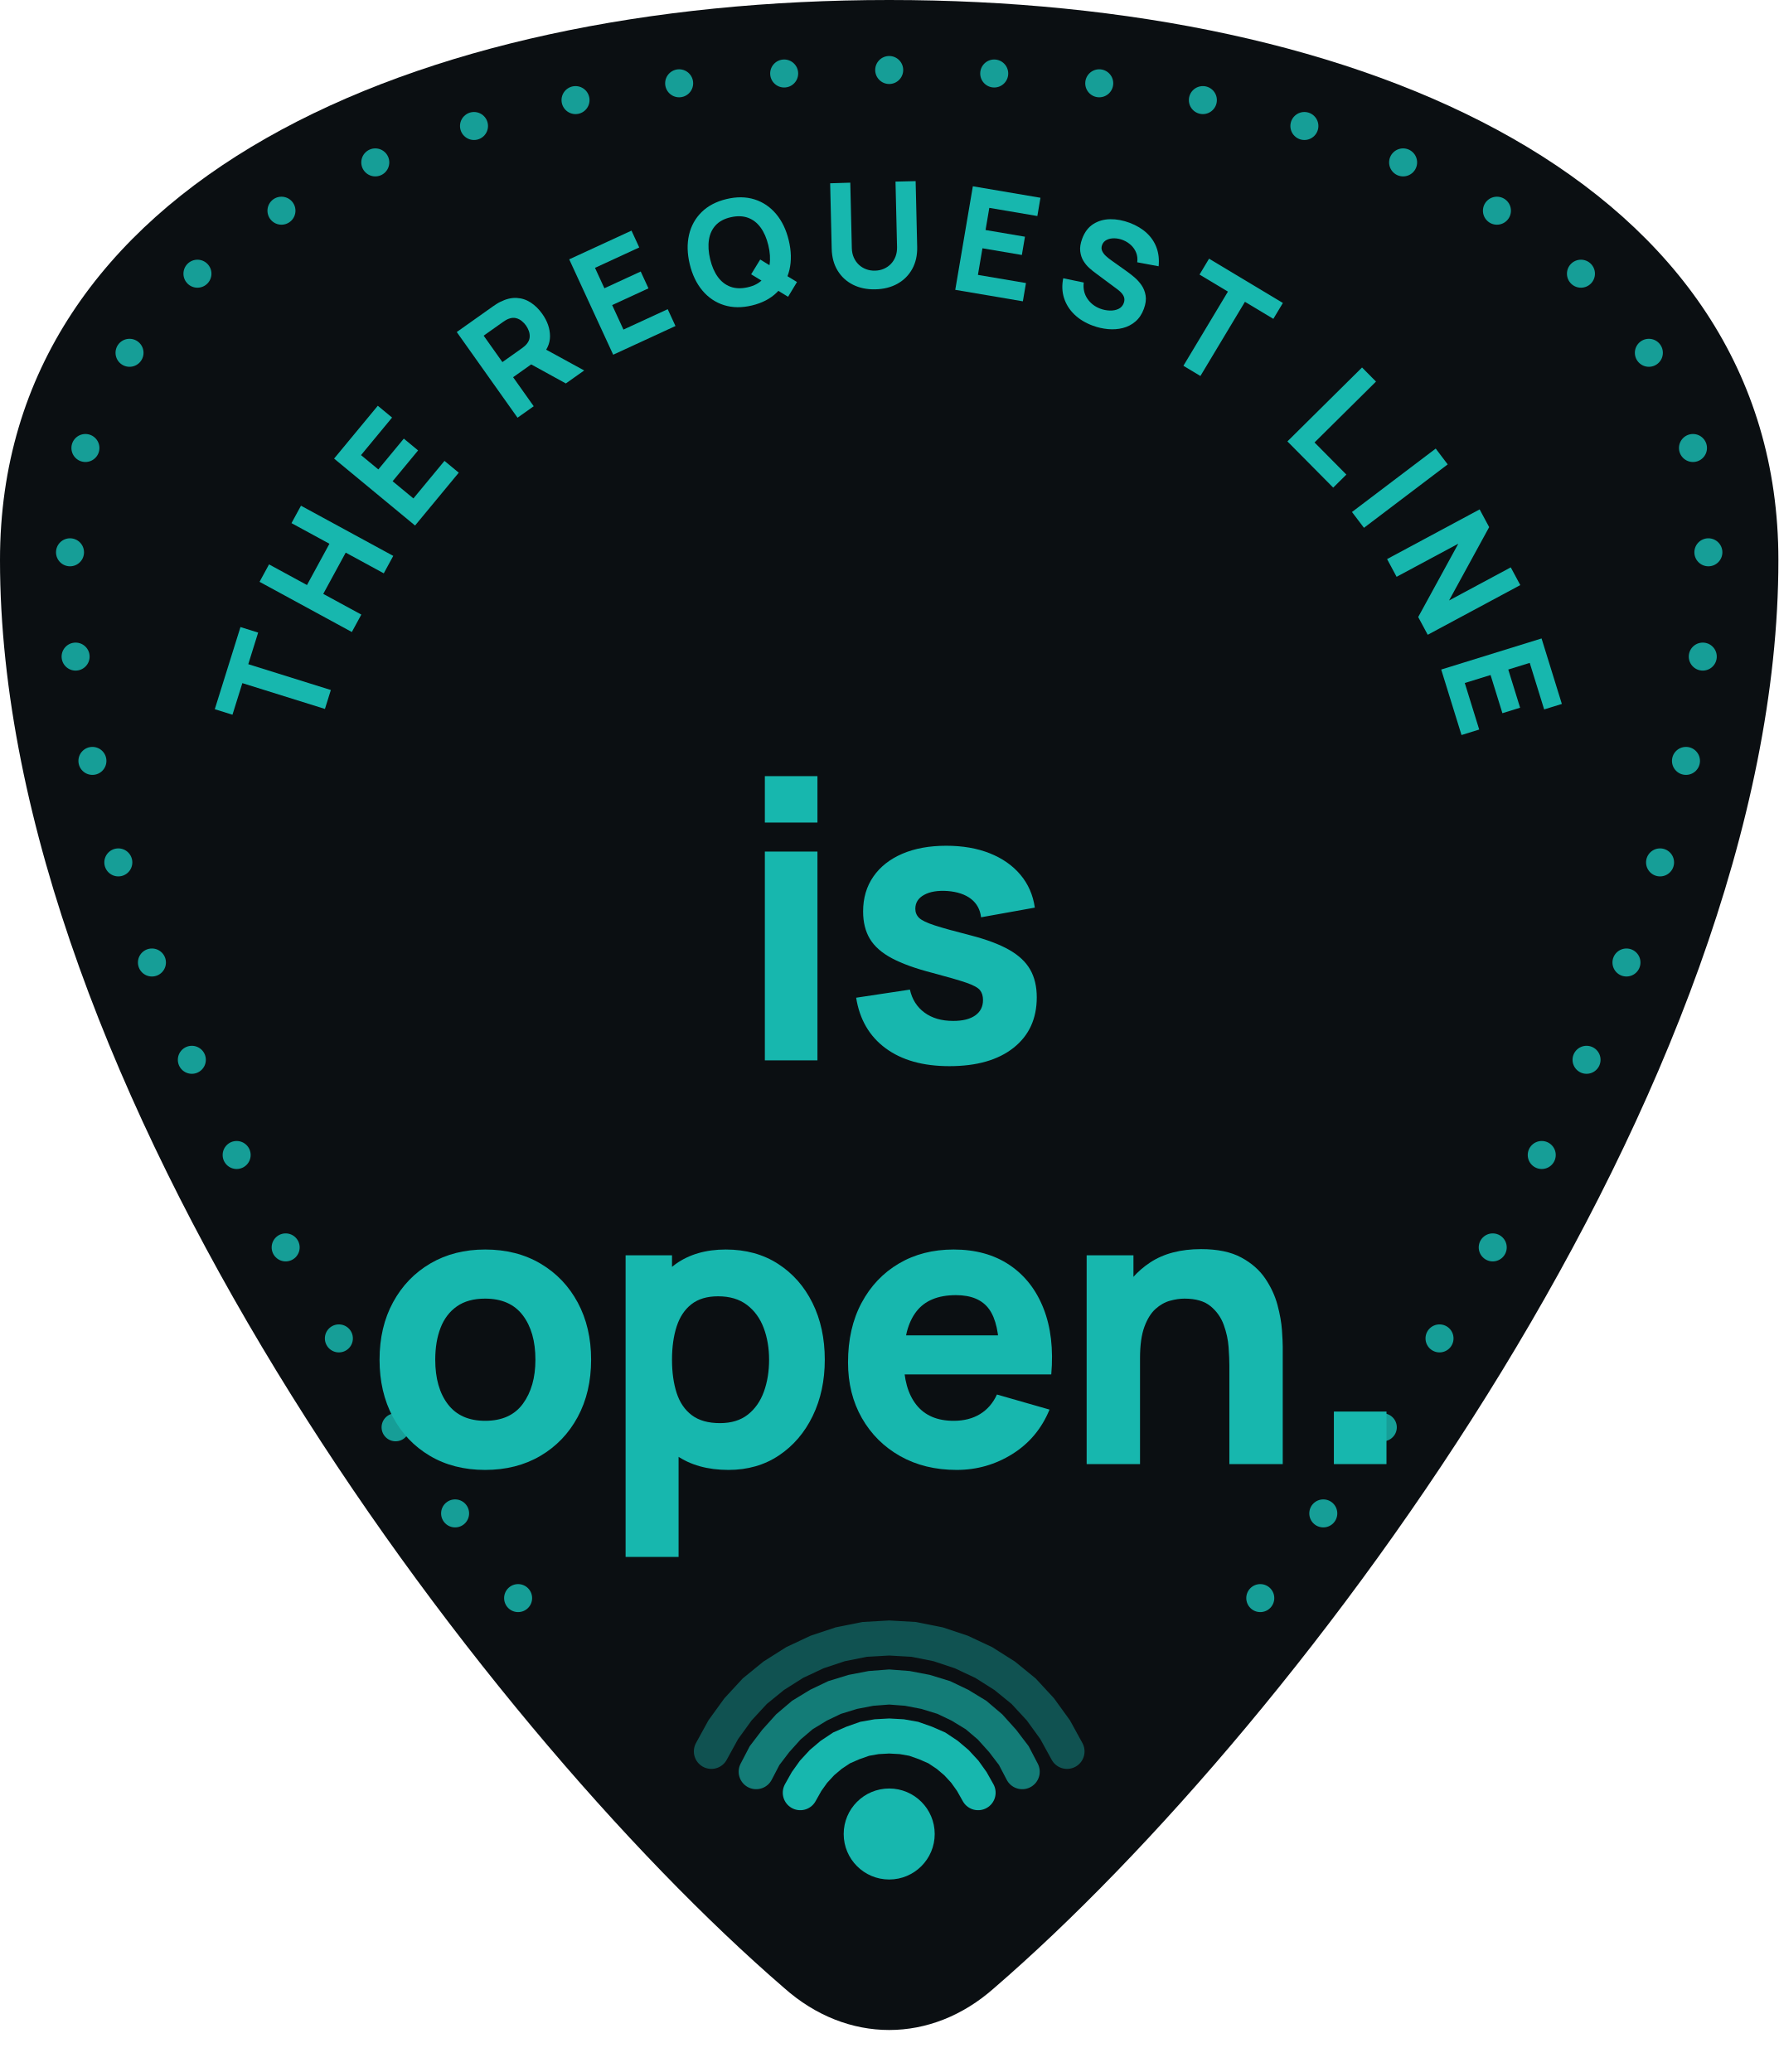
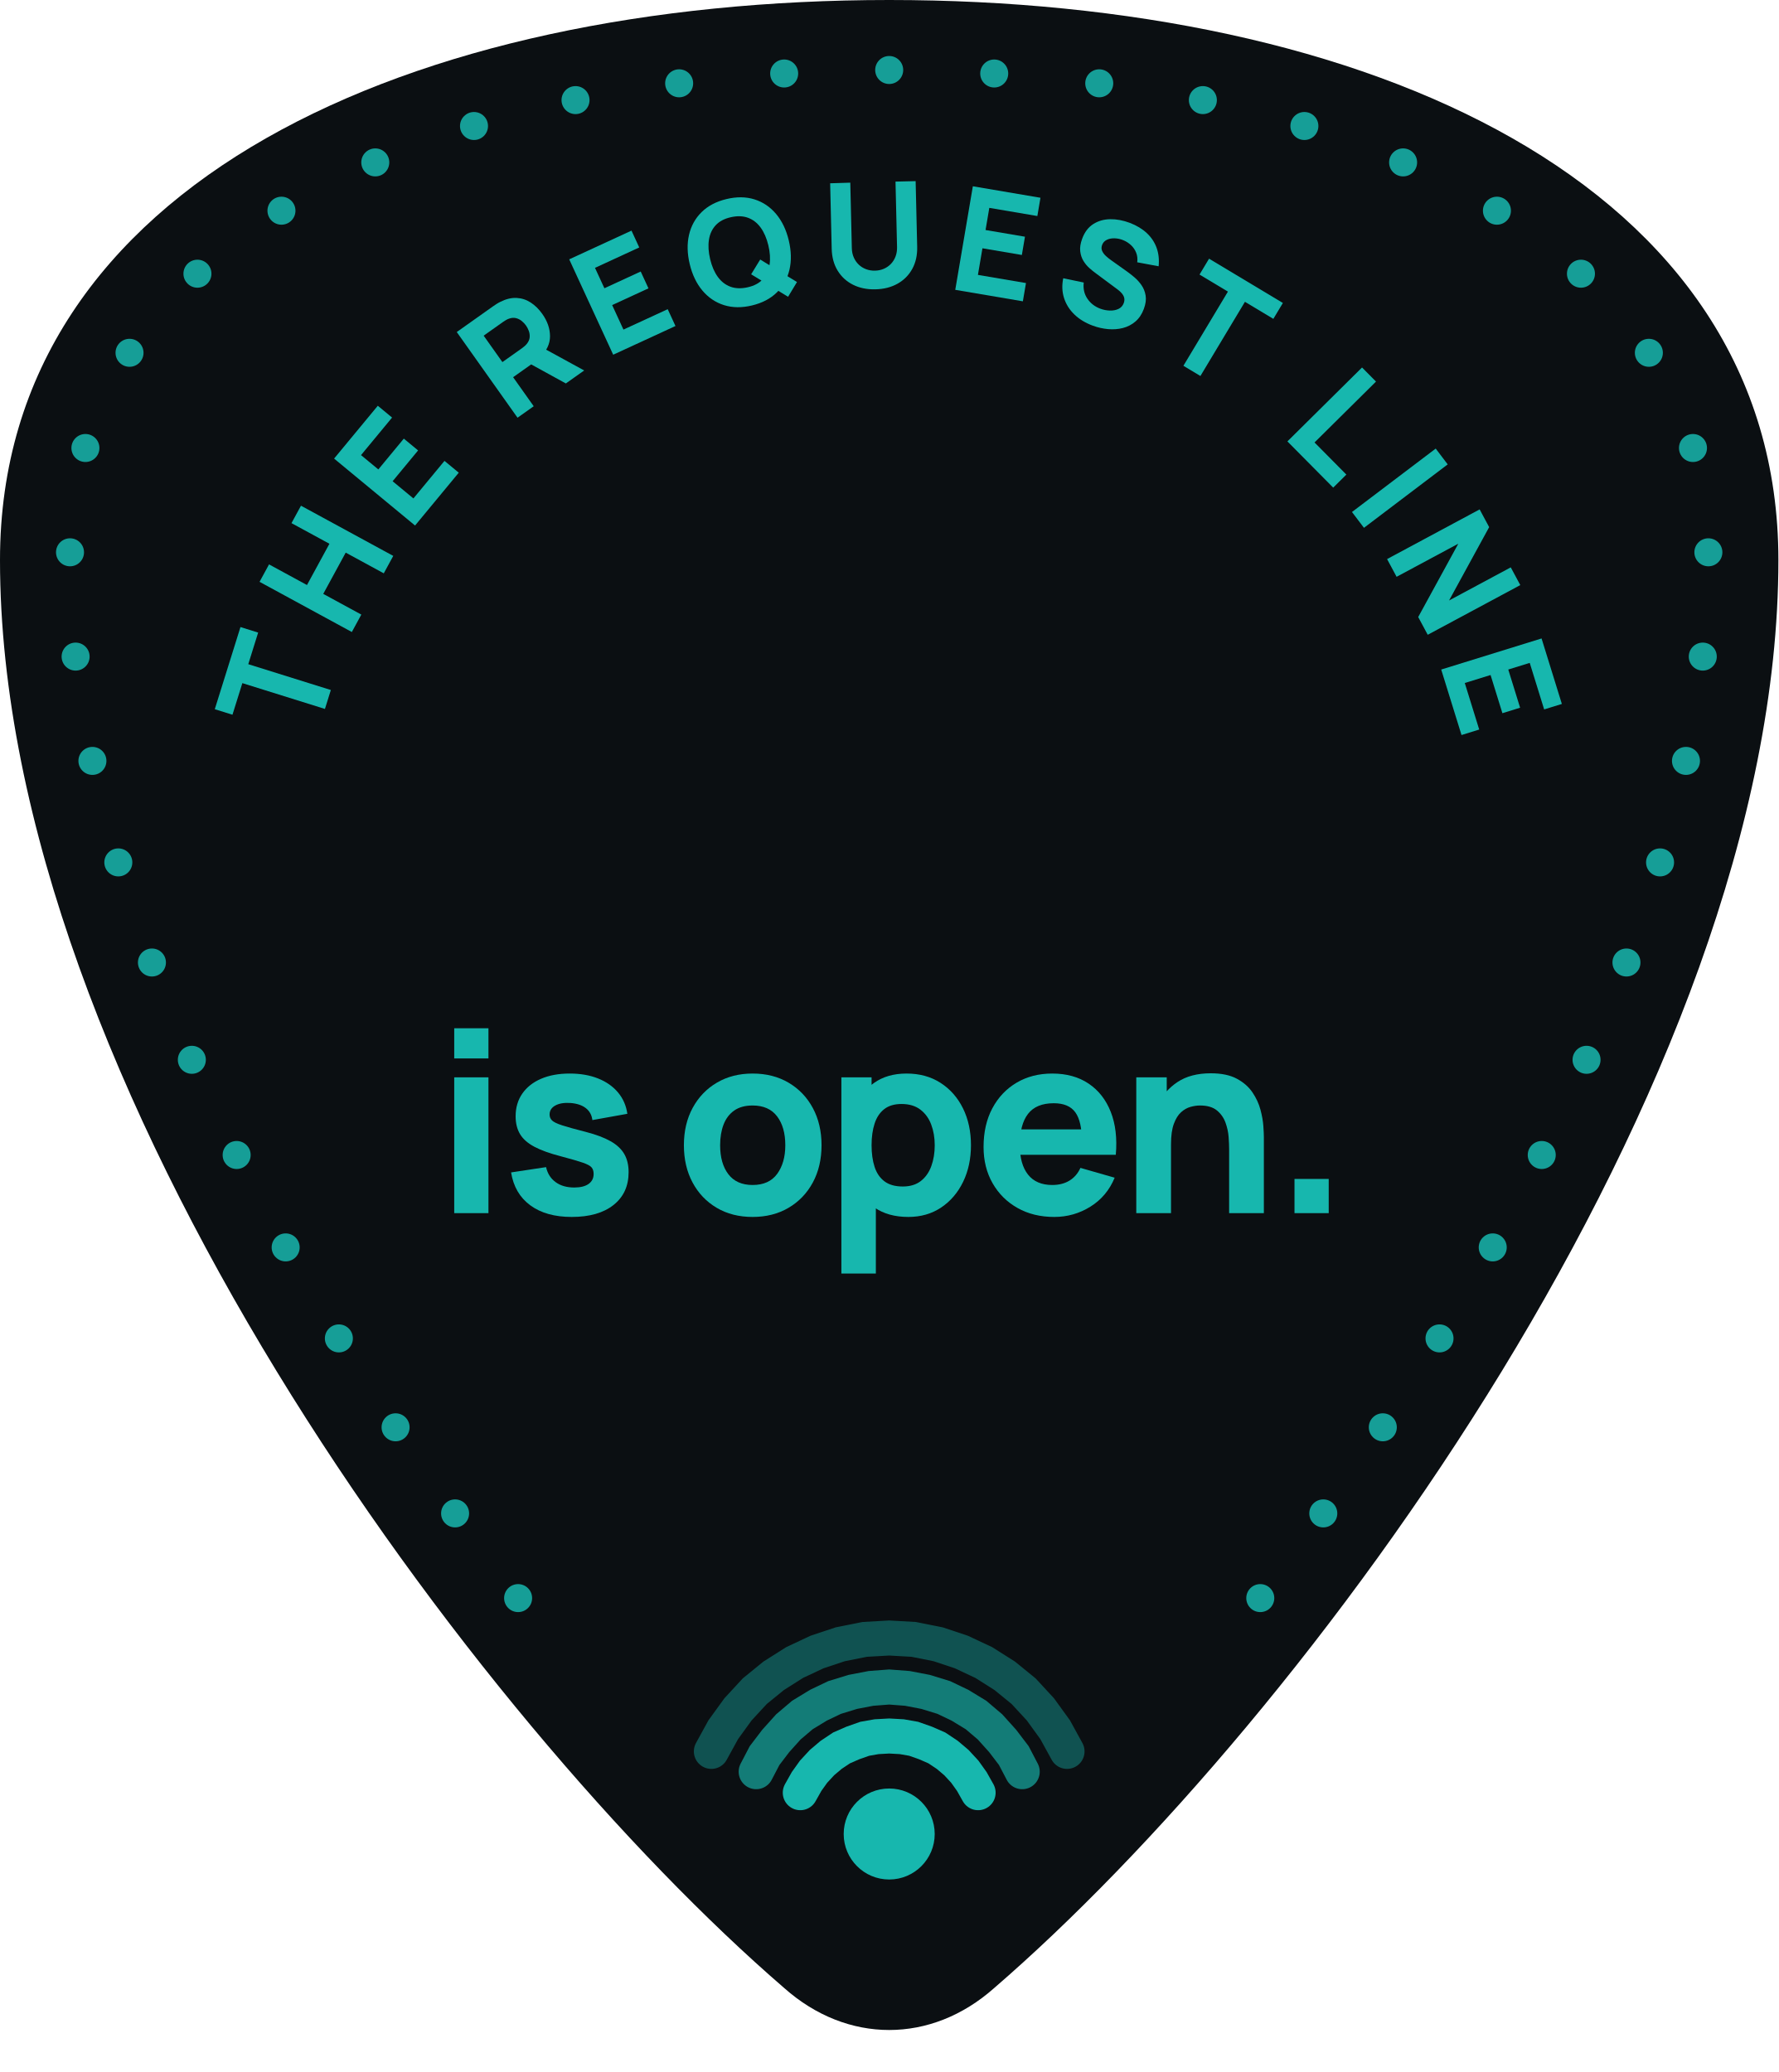
<svg xmlns="http://www.w3.org/2000/svg" viewBox="0 0 25.4 29.6" width="25.4mm" height="29.6mm">
  <defs>
    <clipPath id="pk">
      <path d="M 12.7 0.0 C 19.5 0.0 25.4 2.6 25.4 8.0 C 25.4 15.5 18.6 24.6 14.2 28.4 C 13.3 29.2 12.1 29.2 11.2 28.4 C 6.8 24.6 0.0 15.5 0.0 8.0 C 0.0 2.6 5.9 0.0 12.7 0.0 Z" />
    </clipPath>
  </defs>
  <path d="M 12.7 0.0 C 19.5 0.0 25.4 2.6 25.4 8.0 C 25.4 15.5 18.6 24.6 14.2 28.4 C 13.3 29.2 12.1 29.2 11.2 28.4 C 6.8 24.6 0.0 15.5 0.0 8.0 C 0.0 2.6 5.9 0.0 12.7 0.0 Z" fill="#0B0F12" />
  <g clip-path="url(#pk)">
    <circle cx="12.70" cy="1.00" r="0.2" fill="#17B7AE" opacity="0.85" />
    <circle cx="14.20" cy="1.05" r="0.2" fill="#17B7AE" opacity="0.85" />
    <circle cx="15.70" cy="1.19" r="0.2" fill="#17B7AE" opacity="0.85" />
    <circle cx="17.18" cy="1.43" r="0.2" fill="#17B7AE" opacity="0.85" />
    <circle cx="18.63" cy="1.80" r="0.2" fill="#17B7AE" opacity="0.85" />
    <circle cx="20.04" cy="2.32" r="0.2" fill="#17B7AE" opacity="0.85" />
    <circle cx="21.38" cy="3.01" r="0.2" fill="#17B7AE" opacity="0.85" />
    <circle cx="22.58" cy="3.91" r="0.2" fill="#17B7AE" opacity="0.85" />
    <circle cx="23.55" cy="5.04" r="0.2" fill="#17B7AE" opacity="0.85" />
    <circle cx="24.18" cy="6.40" r="0.2" fill="#17B7AE" opacity="0.85" />
    <circle cx="24.40" cy="7.89" r="0.2" fill="#17B7AE" opacity="0.85" />
    <circle cx="24.32" cy="9.38" r="0.2" fill="#17B7AE" opacity="0.85" />
    <circle cx="24.08" cy="10.87" r="0.2" fill="#17B7AE" opacity="0.85" />
    <circle cx="23.71" cy="12.32" r="0.2" fill="#17B7AE" opacity="0.85" />
    <circle cx="23.23" cy="13.75" r="0.2" fill="#17B7AE" opacity="0.85" />
    <circle cx="22.66" cy="15.14" r="0.2" fill="#17B7AE" opacity="0.85" />
    <circle cx="22.02" cy="16.50" r="0.2" fill="#17B7AE" opacity="0.85" />
    <circle cx="21.32" cy="17.82" r="0.2" fill="#17B7AE" opacity="0.85" />
    <circle cx="20.56" cy="19.12" r="0.2" fill="#17B7AE" opacity="0.85" />
    <circle cx="19.75" cy="20.39" r="0.2" fill="#17B7AE" opacity="0.85" />
    <circle cx="18.90" cy="21.62" r="0.2" fill="#17B7AE" opacity="0.85" />
    <circle cx="18.00" cy="22.83" r="0.2" fill="#17B7AE" opacity="0.85" />
    <circle cx="7.40" cy="22.83" r="0.2" fill="#17B7AE" opacity="0.85" />
    <circle cx="6.50" cy="21.62" r="0.2" fill="#17B7AE" opacity="0.85" />
    <circle cx="5.65" cy="20.39" r="0.2" fill="#17B7AE" opacity="0.85" />
    <circle cx="4.84" cy="19.12" r="0.2" fill="#17B7AE" opacity="0.85" />
    <circle cx="4.08" cy="17.82" r="0.2" fill="#17B7AE" opacity="0.85" />
    <circle cx="3.38" cy="16.50" r="0.2" fill="#17B7AE" opacity="0.85" />
    <circle cx="2.74" cy="15.14" r="0.2" fill="#17B7AE" opacity="0.85" />
    <circle cx="2.17" cy="13.75" r="0.2" fill="#17B7AE" opacity="0.85" />
    <circle cx="1.69" cy="12.32" r="0.2" fill="#17B7AE" opacity="0.85" />
    <circle cx="1.32" cy="10.87" r="0.2" fill="#17B7AE" opacity="0.85" />
    <circle cx="1.08" cy="9.38" r="0.2" fill="#17B7AE" opacity="0.85" />
    <circle cx="1.00" cy="7.89" r="0.2" fill="#17B7AE" opacity="0.85" />
    <circle cx="1.22" cy="6.40" r="0.2" fill="#17B7AE" opacity="0.85" />
    <circle cx="1.85" cy="5.04" r="0.2" fill="#17B7AE" opacity="0.85" />
    <circle cx="2.82" cy="3.91" r="0.2" fill="#17B7AE" opacity="0.85" />
    <circle cx="4.02" cy="3.01" r="0.2" fill="#17B7AE" opacity="0.85" />
    <circle cx="5.36" cy="2.32" r="0.2" fill="#17B7AE" opacity="0.85" />
    <circle cx="6.77" cy="1.80" r="0.2" fill="#17B7AE" opacity="0.85" />
    <circle cx="8.22" cy="1.43" r="0.2" fill="#17B7AE" opacity="0.85" />
    <circle cx="9.70" cy="1.19" r="0.2" fill="#17B7AE" opacity="0.85" />
    <circle cx="11.20" cy="1.05" r="0.2" fill="#17B7AE" opacity="0.85" />
    <path d="M11.43 25.61 L11.52 25.45 L11.62 25.31 L11.74 25.18 L11.87 25.07 L12.02 24.97 L12.18 24.90 L12.35 24.84 L12.52 24.81 L12.70 24.80 L12.88 24.81 L13.05 24.84 L13.22 24.90 L13.38 24.97 L13.53 25.07 L13.66 25.18 L13.78 25.31 L13.88 25.45 L13.97 25.61" fill="none" stroke="#17B7AE" stroke-width="0.5" stroke-linecap="round" opacity="1.0" />
    <path d="M10.80 25.31 L10.92 25.08 L11.08 24.87 L11.26 24.67 L11.46 24.50 L11.69 24.36 L11.92 24.25 L12.18 24.17 L12.44 24.12 L12.70 24.10 L12.96 24.12 L13.22 24.17 L13.48 24.25 L13.71 24.36 L13.94 24.50 L14.14 24.67 L14.32 24.87 L14.48 25.08 L14.60 25.31" fill="none" stroke="#17B7AE" stroke-width="0.5" stroke-linecap="round" opacity="0.65" />
    <path d="M10.16 25.02 L10.33 24.71 L10.54 24.42 L10.78 24.16 L11.05 23.94 L11.35 23.75 L11.67 23.60 L12.00 23.49 L12.35 23.42 L12.70 23.40 L13.05 23.42 L13.40 23.49 L13.73 23.60 L14.05 23.75 L14.35 23.94 L14.62 24.16 L14.86 24.42 L15.07 24.71 L15.24 25.02" fill="none" stroke="#17B7AE" stroke-width="0.5" stroke-linecap="round" opacity="0.4" />
    <circle cx="12.7" cy="26.2" r="0.65" fill="#17B7AE" />
    <g transform="translate(4.683 9.993) rotate(-72.64)" opacity="1.0">
      <path transform="translate(-0.635 0) scale(0.001042 -0.001042)" d="M474 0V1186H20V1440H1200V1186H746V0Z" fill="#17B7AE" />
    </g>
    <g transform="translate(5.321 8.485) rotate(-61.45)" opacity="1.0">
      <path transform="translate(-0.765 0) scale(0.001042 -0.001042)" d="M140 0V1440H412V848H1056V1440H1328V0H1056V594H412V0Z" fill="#17B7AE" />
    </g>
    <g transform="translate(6.227 7.146) rotate(-50.41)" opacity="1.0">
      <path transform="translate(-0.615 0) scale(0.001042 -0.001042)" d="M140 0V1440H1080V1186H412V878H960V624H412V254H1080V0Z" fill="#17B7AE" />
    </g>
    <g transform="translate(7.842 5.648) rotate(-35.34)" opacity="1.0">
      <path transform="translate(-0.698 0) scale(0.001042 -0.001042)" d="M140 0V1440H748Q769 1440 804.5 1438.5Q840 1437 868 1432Q997 1412 1079.5 1347.0Q1162 1282 1201.0 1183.5Q1240 1085 1240 964Q1240 783 1150.0 654.5Q1060 526 868 496L748 488H412V0ZM952 0 668 586 948 640 1260 0ZM412 742H736Q757 742 782.0 744.0Q807 746 828 752Q883 767 913.0 802.5Q943 838 954.5 881.5Q966 925 966 964Q966 1003 954.5 1046.5Q943 1090 913.0 1125.5Q883 1161 828 1176Q807 1182 782.0 1184.0Q757 1186 736 1186H412Z" fill="#17B7AE" />
    </g>
    <g transform="translate(9.184 4.871) rotate(-24.75)" opacity="1.0">
      <path transform="translate(-0.615 0) scale(0.001042 -0.001042)" d="M140 0V1440H1080V1186H412V878H960V624H412V254H1080V0Z" fill="#17B7AE" />
    </g>
    <g transform="translate(10.734 4.333) rotate(-13.53)" opacity="1.0">
      <path transform="translate(-0.790 0) scale(0.001042 -0.001042)" d="M1266 -30 846 388 1014 556 1432 138ZM758 -30Q542 -30 385.5 64.0Q229 158 144.5 327.0Q60 496 60 720Q60 944 144.5 1113.0Q229 1282 385.5 1376.0Q542 1470 758 1470Q974 1470 1130.5 1376.0Q1287 1282 1371.5 1113.0Q1456 944 1456 720Q1456 496 1371.5 327.0Q1287 158 1130.5 64.0Q974 -30 758 -30ZM758 226Q895 224 986.0 285.0Q1077 346 1122.5 458.0Q1168 570 1168 720Q1168 870 1122.5 980.0Q1077 1090 986.0 1151.0Q895 1212 758 1214Q621 1216 530.0 1155.0Q439 1094 393.5 982.0Q348 870 348 720Q348 570 393.5 460.0Q439 350 530.0 289.0Q621 228 758 226Z" fill="#17B7AE" />
    </g>
    <g transform="translate(12.502 4.102) rotate(-1.35)" opacity="1.0">
      <path transform="translate(-0.756 0) scale(0.001042 -0.001042)" d="M726 -30Q552 -30 420.0 40.5Q288 111 214.0 239.0Q140 367 140 540V1438L416 1440V542Q416 471 440.0 413.0Q464 355 506.5 313.0Q549 271 605.5 248.5Q662 226 726 226Q792 226 848.5 249.0Q905 272 947.0 314.0Q989 356 1012.5 414.0Q1036 472 1036 542V1440H1312V540Q1312 367 1238.0 239.0Q1164 111 1032.0 40.5Q900 -30 726 -30Z" fill="#17B7AE" />
    </g>
    <g transform="translate(14.106 4.219) rotate(9.64)" opacity="1.0">
      <path transform="translate(-0.615 0) scale(0.001042 -0.001042)" d="M140 0V1440H1080V1186H412V878H960V624H412V254H1080V0Z" fill="#17B7AE" />
    </g>
    <g transform="translate(15.605 4.618) rotate(20.23)" opacity="1.0">
      <path transform="translate(-0.699 0) scale(0.001042 -0.001042)" d="M684 -30Q524 -30 395.5 26.5Q267 83 184.5 188.5Q102 294 80 440L364 482Q394 358 488.0 291.0Q582 224 702 224Q769 224 832.0 245.0Q895 266 935.5 307.0Q976 348 976 408Q976 430 969.5 450.5Q963 471 948.0 489.0Q933 507 905.5 523.0Q878 539 836 552L462 662Q420 674 364.5 696.0Q309 718 257.0 759.0Q205 800 170.5 867.5Q136 935 136 1038Q136 1183 209.0 1279.0Q282 1375 404.0 1422.0Q526 1469 674 1468Q823 1466 940.0 1417.0Q1057 1368 1136.0 1274.5Q1215 1181 1250 1046L956 996Q940 1066 897.0 1114.0Q854 1162 794.5 1187.0Q735 1212 670 1214Q606 1216 549.5 1196.5Q493 1177 457.5 1140.0Q422 1103 422 1052Q422 1005 451.0 975.5Q480 946 524.0 928.0Q568 910 614 898L864 830Q920 815 988.0 790.5Q1056 766 1118.5 722.5Q1181 679 1221.5 608.0Q1262 537 1262 428Q1262 312 1213.5 225.5Q1165 139 1083.0 82.5Q1001 26 897.5 -2.0Q794 -30 684 -30Z" fill="#17B7AE" />
    </g>
    <g transform="translate(17.023 5.298) rotate(30.97)" opacity="1.0">
      <path transform="translate(-0.635 0) scale(0.001042 -0.001042)" d="M474 0V1186H20V1440H1200V1186H746V0Z" fill="#17B7AE" />
    </g>
    <g transform="translate(18.667 6.588) rotate(45.27)" opacity="1.0">
      <path transform="translate(-0.564 0) scale(0.001042 -0.001042)" d="M160 0V1440H432V254H1052V0Z" fill="#17B7AE" />
    </g>
    <g transform="translate(19.395 7.427) rotate(52.85)" opacity="1.0">
      <path transform="translate(-0.308 0) scale(0.001042 -0.001042)" d="M160 0V1440H432V0Z" fill="#17B7AE" />
    </g>
    <g transform="translate(20.101 8.527) rotate(61.77)" opacity="1.0">
      <path transform="translate(-0.759 0) scale(0.001042 -0.001042)" d="M140 0V1440H416L1042 480V1440H1318V0H1042L416 960V0Z" fill="#17B7AE" />
    </g>
    <g transform="translate(20.723 10.013) rotate(72.78)" opacity="1.0">
      <path transform="translate(-0.615 0) scale(0.001042 -0.001042)" d="M140 0V1440H1080V1186H412V878H960V624H412V254H1080V0Z" fill="#17B7AE" />
    </g>
-     <path transform="translate(10.482 15.148) scale(0.002762 -0.002762)" d="M160 1230V1470H432V1230ZM160 0V1080H432V0Z" fill="#17B7AE" />
-     <path transform="translate(12.007 15.148) scale(0.002762 -0.002762)" d="M562 -30Q358 -30 232.5 62.5Q107 155 80 324L358 366Q375 290 433.5 247.0Q492 204 582 204Q656 204 696.0 232.5Q736 261 736 312Q736 344 720.0 363.5Q704 383 648.5 402.0Q593 421 476 452Q344 486 265.0 528.0Q186 570 151.0 628.5Q116 687 116 770Q116 874 169.0 950.5Q222 1027 318.5 1068.5Q415 1110 546 1110Q673 1110 771.0 1071.0Q869 1032 929.5 960.0Q990 888 1004 790L726 740Q719 800 674.0 835.0Q629 870 552 876Q477 881 431.5 856.0Q386 831 386 784Q386 756 405.5 737.0Q425 718 486.5 698.0Q548 678 674 646Q797 614 871.5 571.5Q946 529 980.0 469.5Q1014 410 1014 326Q1014 160 894.0 65.0Q774 -30 562 -30Z" fill="#17B7AE" />
-     <path transform="translate(5.200 20.916) scale(0.002762 -0.002762)" d="M626 -30Q463 -30 340.0 43.0Q217 116 148.5 244.5Q80 373 80 540Q80 709 150.0 837.5Q220 966 343.0 1038.0Q466 1110 626 1110Q789 1110 912.5 1037.0Q1036 964 1105.0 835.5Q1174 707 1174 540Q1174 372 1104.5 243.5Q1035 115 911.5 42.5Q788 -30 626 -30ZM626 224Q757 224 821.5 312.5Q886 401 886 540Q886 684 820.5 770.0Q755 856 626 856Q537 856 480.0 816.0Q423 776 395.5 705.0Q368 634 368 540Q368 395 433.5 309.5Q499 224 626 224Z" fill="#17B7AE" />
-     <path transform="translate(8.554 20.916) scale(0.002762 -0.002762)" d="M670 -30Q509 -30 401.0 45.0Q293 120 238.5 249.0Q184 378 184 540Q184 702 238.0 831.0Q292 960 397.0 1035.0Q502 1110 656 1110Q811 1110 926.0 1036.0Q1041 962 1104.5 833.5Q1168 705 1168 540Q1168 378 1105.5 249.0Q1043 120 931.0 45.0Q819 -30 670 -30ZM138 -480V1080H378V340H412V-480ZM626 212Q714 212 770.0 256.0Q826 300 853.0 374.5Q880 449 880 540Q880 630 852.0 704.5Q824 779 765.5 823.5Q707 868 616 868Q531 868 478.5 827.0Q426 786 402.0 712.0Q378 638 378 540Q378 442 402.0 368.0Q426 294 480.5 253.0Q535 212 626 212Z" fill="#17B7AE" />
-     <path transform="translate(11.891 20.916) scale(0.002762 -0.002762)" d="M642 -30Q476 -30 349.5 41.5Q223 113 151.5 238.5Q80 364 80 526Q80 703 150.0 834.0Q220 965 343.0 1037.5Q466 1110 626 1110Q796 1110 915.0 1030.0Q1034 950 1091.0 805.0Q1148 660 1131 464H862V564Q862 729 809.5 801.5Q757 874 638 874Q499 874 433.5 789.5Q368 705 368 540Q368 389 433.5 306.5Q499 224 626 224Q706 224 763.0 259.0Q820 294 850 360L1122 282Q1061 134 929.5 52.0Q798 -30 642 -30ZM284 464V666H1000V464Z" fill="#17B7AE" />
-     <path transform="translate(15.139 20.916) scale(0.002762 -0.002762)" d="M876 0V510Q876 547 872.0 604.5Q868 662 847.0 720.0Q826 778 778.5 817.0Q731 856 644 856Q609 856 569.0 845.0Q529 834 494.0 802.5Q459 771 436.5 710.0Q414 649 414 548L258 622Q258 750 310.0 862.0Q362 974 466.5 1043.0Q571 1112 730 1112Q857 1112 937.0 1069.0Q1017 1026 1061.5 960.0Q1106 894 1125.0 822.5Q1144 751 1148.0 692.0Q1152 633 1152 606V0ZM138 0V1080H380V722H414V0Z" fill="#17B7AE" />
-     <path transform="translate(18.543 20.916) scale(0.002762 -0.002762)" d="M184 0V272H456V0Z" fill="#17B7AE" />
+     <path transform="translate(6.200 17.331) scale(0.001797 -0.001797)" d="M160 1230V1470H432V1230ZM160 0V1080H432V0Z" fill="#17B7AE" />
+     <path transform="translate(7.156 17.331) scale(0.001797 -0.001797)" d="M562 -30Q358 -30 232.5 62.5Q107 155 80 324L358 366Q375 290 433.5 247.0Q492 204 582 204Q656 204 696.0 232.5Q736 261 736 312Q736 344 720.0 363.5Q704 383 648.5 402.0Q593 421 476 452Q344 486 265.0 528.0Q186 570 151.0 628.5Q116 687 116 770Q116 874 169.0 950.5Q222 1027 318.5 1068.5Q415 1110 546 1110Q673 1110 771.0 1071.0Q869 1032 929.5 960.0Q990 888 1004 790L726 740Q719 800 674.0 835.0Q629 870 552 876Q477 881 431.5 856.0Q386 831 386 784Q386 756 405.5 737.0Q425 718 486.5 698.0Q548 678 674 646Q797 614 871.5 571.5Q946 529 980.0 469.5Q1014 410 1014 326Q1014 160 894.0 65.0Q774 -30 562 -30Z" fill="#17B7AE" />
+     <path transform="translate(9.624 17.331) scale(0.001797 -0.001797)" d="M626 -30Q463 -30 340.0 43.0Q217 116 148.5 244.5Q80 373 80 540Q80 709 150.0 837.5Q220 966 343.0 1038.0Q466 1110 626 1110Q789 1110 912.5 1037.0Q1036 964 1105.0 835.5Q1174 707 1174 540Q1174 372 1104.5 243.5Q1035 115 911.5 42.5Q788 -30 626 -30ZM626 224Q757 224 821.5 312.5Q886 401 886 540Q886 684 820.5 770.0Q755 856 626 856Q537 856 480.0 816.0Q423 776 395.5 705.0Q368 634 368 540Q368 395 433.5 309.5Q499 224 626 224Z" fill="#17B7AE" />
+     <path transform="translate(11.769 17.331) scale(0.001797 -0.001797)" d="M670 -30Q509 -30 401.0 45.0Q293 120 238.5 249.0Q184 378 184 540Q184 702 238.0 831.0Q292 960 397.0 1035.0Q502 1110 656 1110Q811 1110 926.0 1036.0Q1041 962 1104.5 833.5Q1168 705 1168 540Q1168 378 1105.5 249.0Q1043 120 931.0 45.0Q819 -30 670 -30ZM138 -480V1080H378V340H412V-480ZM626 212Q714 212 770.0 256.0Q826 300 853.0 374.5Q880 449 880 540Q880 630 852.0 704.5Q824 779 765.5 823.5Q707 868 616 868Q531 868 478.5 827.0Q426 786 402.0 712.0Q378 638 378 540Q378 442 402.0 368.0Q426 294 480.5 253.0Q535 212 626 212Z" fill="#17B7AE" />
+     <path transform="translate(13.904 17.331) scale(0.001797 -0.001797)" d="M642 -30Q476 -30 349.5 41.5Q223 113 151.5 238.5Q80 364 80 526Q80 703 150.0 834.0Q220 965 343.0 1037.5Q466 1110 626 1110Q796 1110 915.0 1030.0Q1034 950 1091.0 805.0Q1148 660 1131 464H862V564Q862 729 809.5 801.5Q757 874 638 874Q499 874 433.5 789.5Q368 705 368 540Q368 389 433.5 306.5Q499 224 626 224Q706 224 763.0 259.0Q820 294 850 360L1122 282Q1061 134 929.5 52.0Q798 -30 642 -30ZM284 464V666H1000V464Z" fill="#17B7AE" />
+     <path transform="translate(15.981 17.331) scale(0.001797 -0.001797)" d="M876 0V510Q876 547 872.0 604.5Q868 662 847.0 720.0Q826 778 778.5 817.0Q731 856 644 856Q609 856 569.0 845.0Q529 834 494.0 802.5Q459 771 436.5 710.0Q414 649 414 548L258 622Q258 750 310.0 862.0Q362 974 466.5 1043.0Q571 1112 730 1112Q857 1112 937.0 1069.0Q1017 1026 1061.5 960.0Q1106 894 1125.0 822.5Q1144 751 1148.0 692.0Q1152 633 1152 606V0ZM138 0V1080H380V722H414V0Z" fill="#17B7AE" />
+     <path transform="translate(18.158 17.331) scale(0.001797 -0.001797)" d="M184 0V272H456V0Z" fill="#17B7AE" />
  </g>
</svg>
